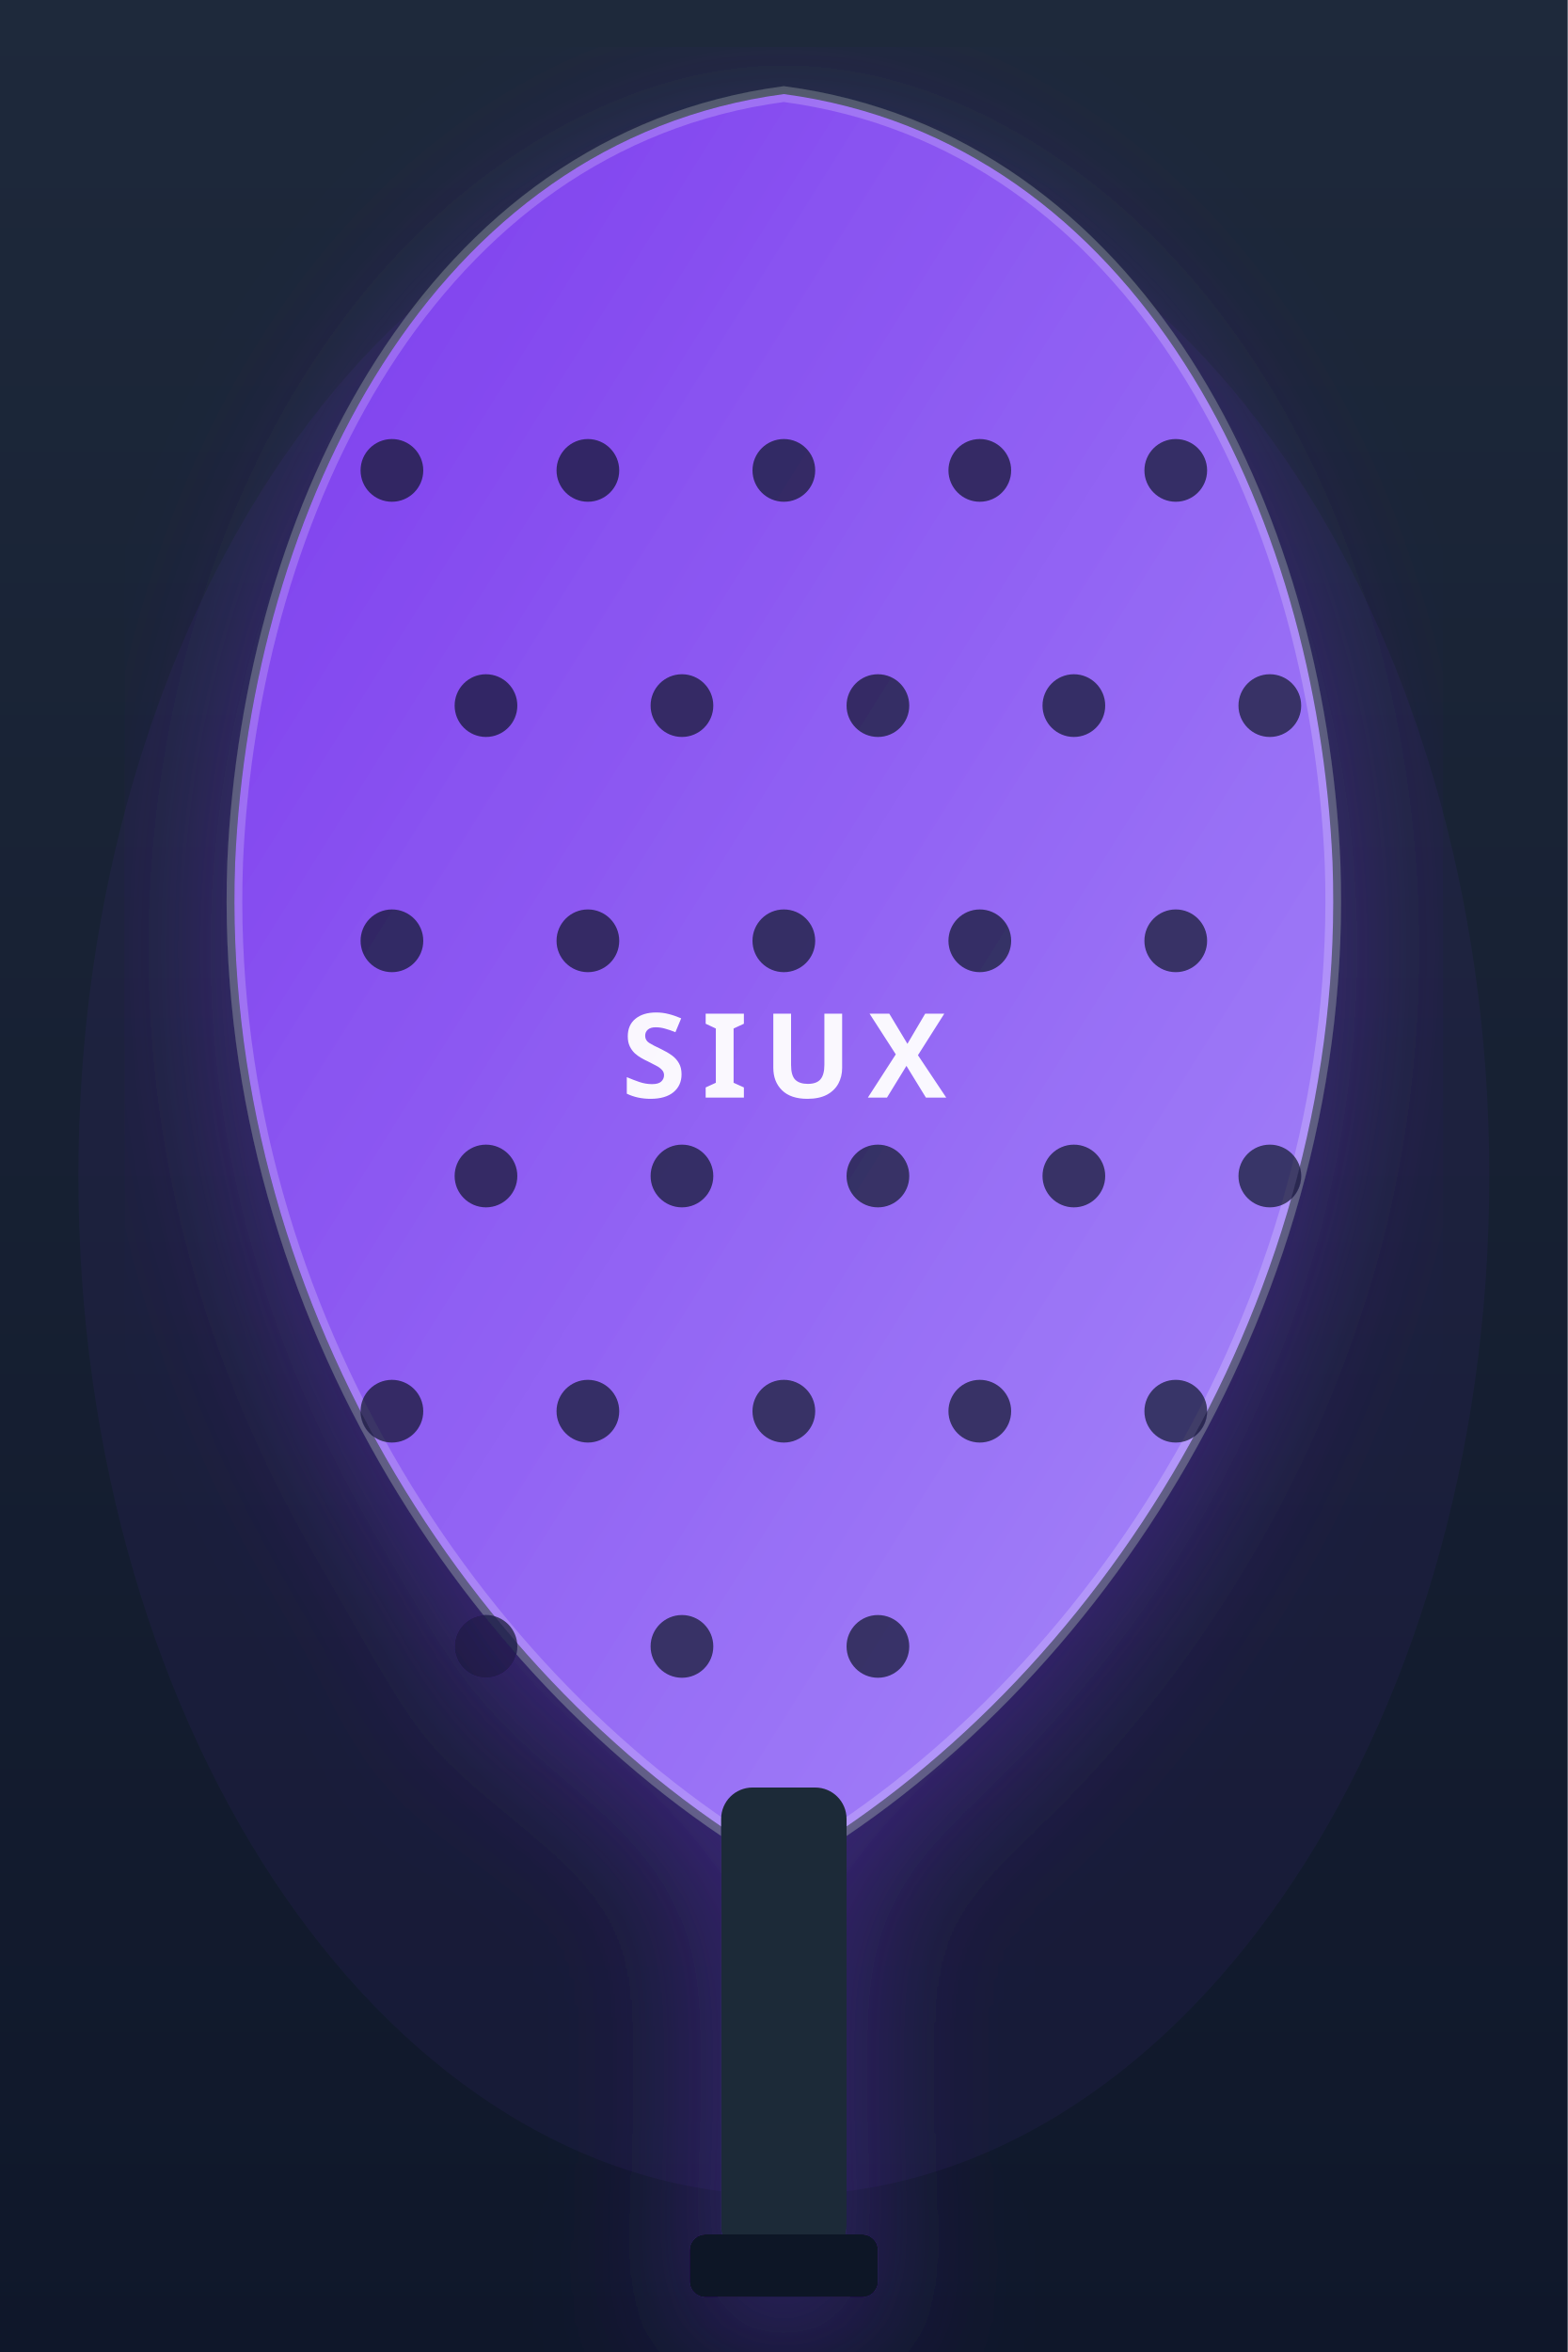
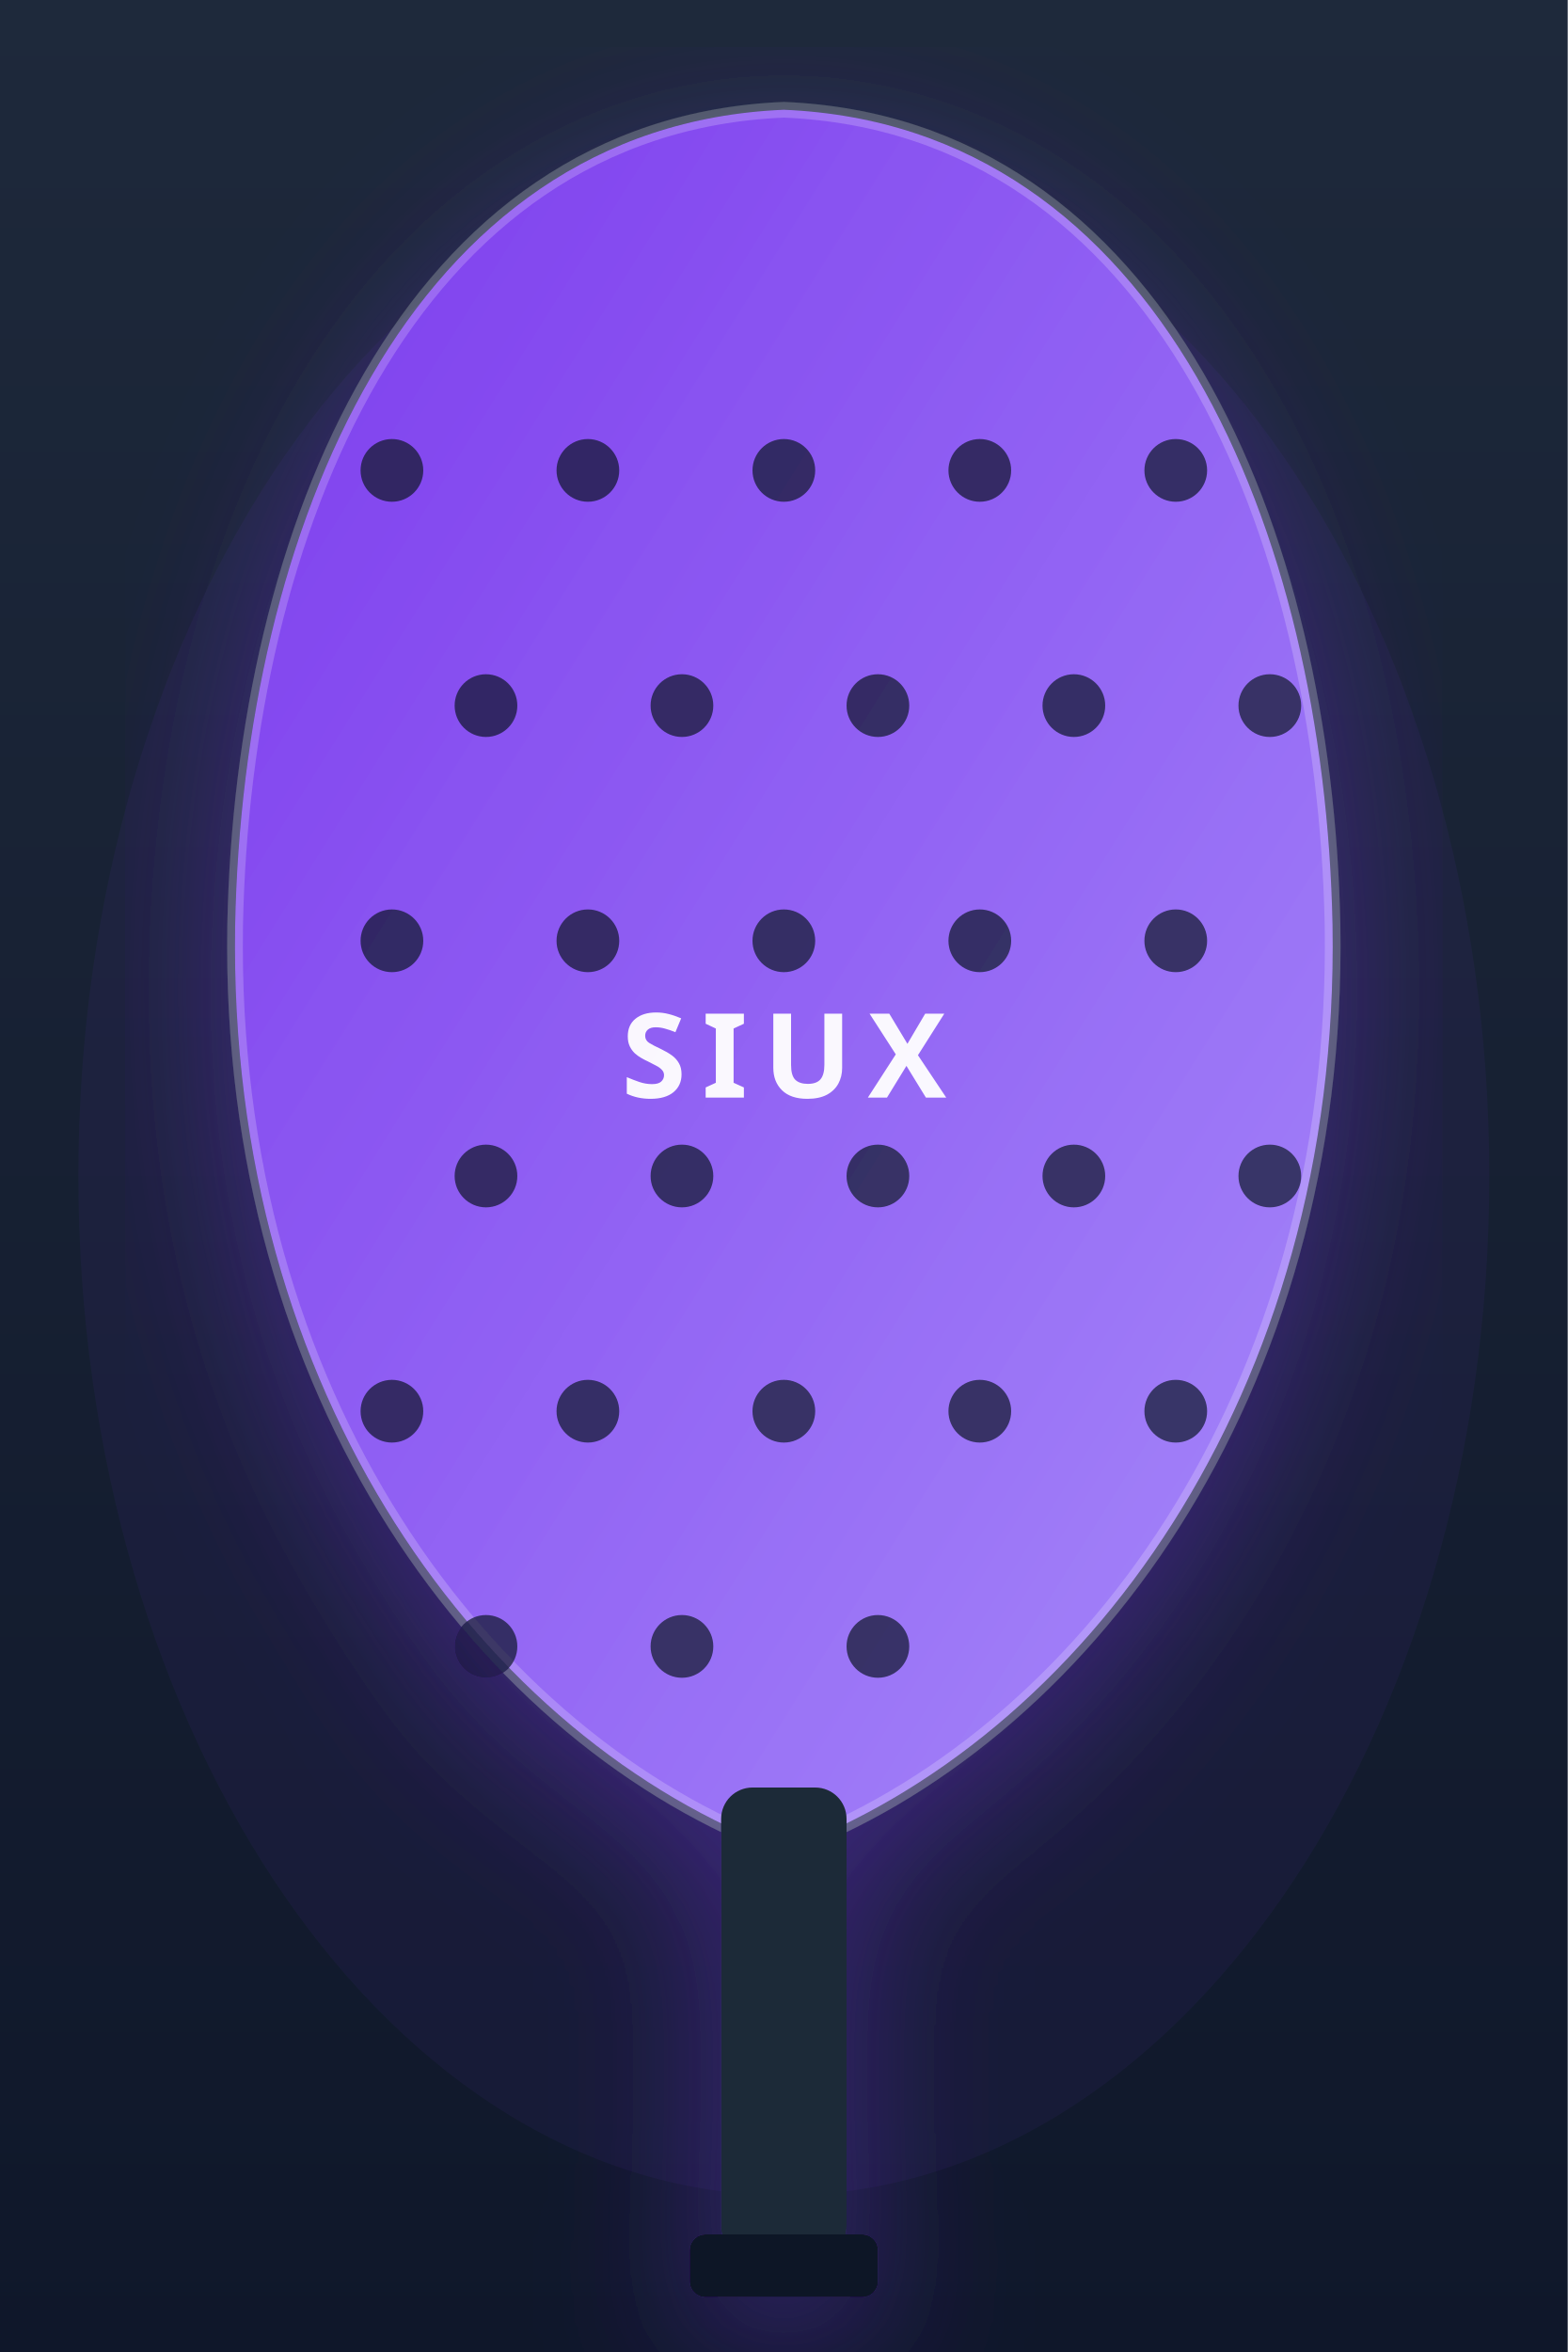
<svg xmlns="http://www.w3.org/2000/svg" viewBox="0 0 200 300" width="400" height="600">
  <defs>
    <linearGradient id="g" x1="0" y1="0" x2="1" y2="1">
      <stop offset="0%" stop-color="#7c3aed" />
      <stop offset="100%" stop-color="#a78bfa" />
    </linearGradient>
    <linearGradient id="bg" x1="0" y1="0" x2="0" y2="1">
      <stop offset="0%" stop-color="#1e293b" />
      <stop offset="100%" stop-color="#0f172a" />
    </linearGradient>
    <filter id="s">
      <feDropShadow dx="0" dy="6" stdDeviation="10" flood-color="#7c3aed" flood-opacity="0.4" />
    </filter>
  </defs>
  <rect width="200" height="300" fill="url(#bg)" />
  <ellipse cx="100" cy="150" rx="90" ry="130" fill="#7c3aed" opacity="0.06" />
  <g filter="url(#s)">
-     <path d="M100 12 C 55 18, 32 65, 30 110 C 28 165, 60 215, 100 238 C 140 215, 172 165, 170 110 C 168 65, 145 18, 100 12 Z" fill="url(#g)" stroke="rgba(255,255,255,0.2)" stroke-width="2" />
+     <path d="M100 14 C 52 16, 31 68, 30 118 C 29 178, 62 222, 100 236 C 138 222, 171 178, 170 118 C 169 68, 148 16, 100 14 Z" fill="url(#g)" stroke="rgba(255,255,255,0.2)" stroke-width="2" />
    <circle cx="50" cy="60" r="4" fill="rgba(15,23,42,0.7)" />
    <circle cx="75" cy="60" r="4" fill="rgba(15,23,42,0.7)" />
    <circle cx="100" cy="60" r="4" fill="rgba(15,23,42,0.7)" />
    <circle cx="125" cy="60" r="4" fill="rgba(15,23,42,0.7)" />
    <circle cx="150" cy="60" r="4" fill="rgba(15,23,42,0.7)" />
    <circle cx="62" cy="90" r="4" fill="rgba(15,23,42,0.7)" />
    <circle cx="87" cy="90" r="4" fill="rgba(15,23,42,0.7)" />
    <circle cx="112" cy="90" r="4" fill="rgba(15,23,42,0.7)" />
    <circle cx="137" cy="90" r="4" fill="rgba(15,23,42,0.7)" />
    <circle cx="162" cy="90" r="4" fill="rgba(15,23,42,0.7)" />
    <circle cx="50" cy="120" r="4" fill="rgba(15,23,42,0.7)" />
    <circle cx="75" cy="120" r="4" fill="rgba(15,23,42,0.7)" />
    <circle cx="100" cy="120" r="4" fill="rgba(15,23,42,0.7)" />
    <circle cx="125" cy="120" r="4" fill="rgba(15,23,42,0.7)" />
    <circle cx="150" cy="120" r="4" fill="rgba(15,23,42,0.7)" />
    <circle cx="62" cy="150" r="4" fill="rgba(15,23,42,0.7)" />
    <circle cx="87" cy="150" r="4" fill="rgba(15,23,42,0.7)" />
    <circle cx="112" cy="150" r="4" fill="rgba(15,23,42,0.7)" />
    <circle cx="137" cy="150" r="4" fill="rgba(15,23,42,0.7)" />
    <circle cx="162" cy="150" r="4" fill="rgba(15,23,42,0.7)" />
    <circle cx="50" cy="180" r="4" fill="rgba(15,23,42,0.7)" />
    <circle cx="75" cy="180" r="4" fill="rgba(15,23,42,0.7)" />
    <circle cx="100" cy="180" r="4" fill="rgba(15,23,42,0.7)" />
    <circle cx="125" cy="180" r="4" fill="rgba(15,23,42,0.7)" />
    <circle cx="150" cy="180" r="4" fill="rgba(15,23,42,0.7)" />
    <circle cx="62" cy="210" r="4" fill="rgba(15,23,42,0.7)" />
    <circle cx="87" cy="210" r="4" fill="rgba(15,23,42,0.7)" />
    <circle cx="112" cy="210" r="4" fill="rgba(15,23,42,0.7)" />
    <rect x="92" y="228" width="16" height="60" rx="4" fill="#1f2937" />
    <rect x="88" y="285" width="24" height="8" rx="2" fill="#111827" />
  </g>
  <text x="100" y="140" text-anchor="middle" font-family="system-ui,sans-serif" font-weight="800" font-size="15" fill="#fff" letter-spacing="2" opacity="0.95">SIUX</text>
</svg>
